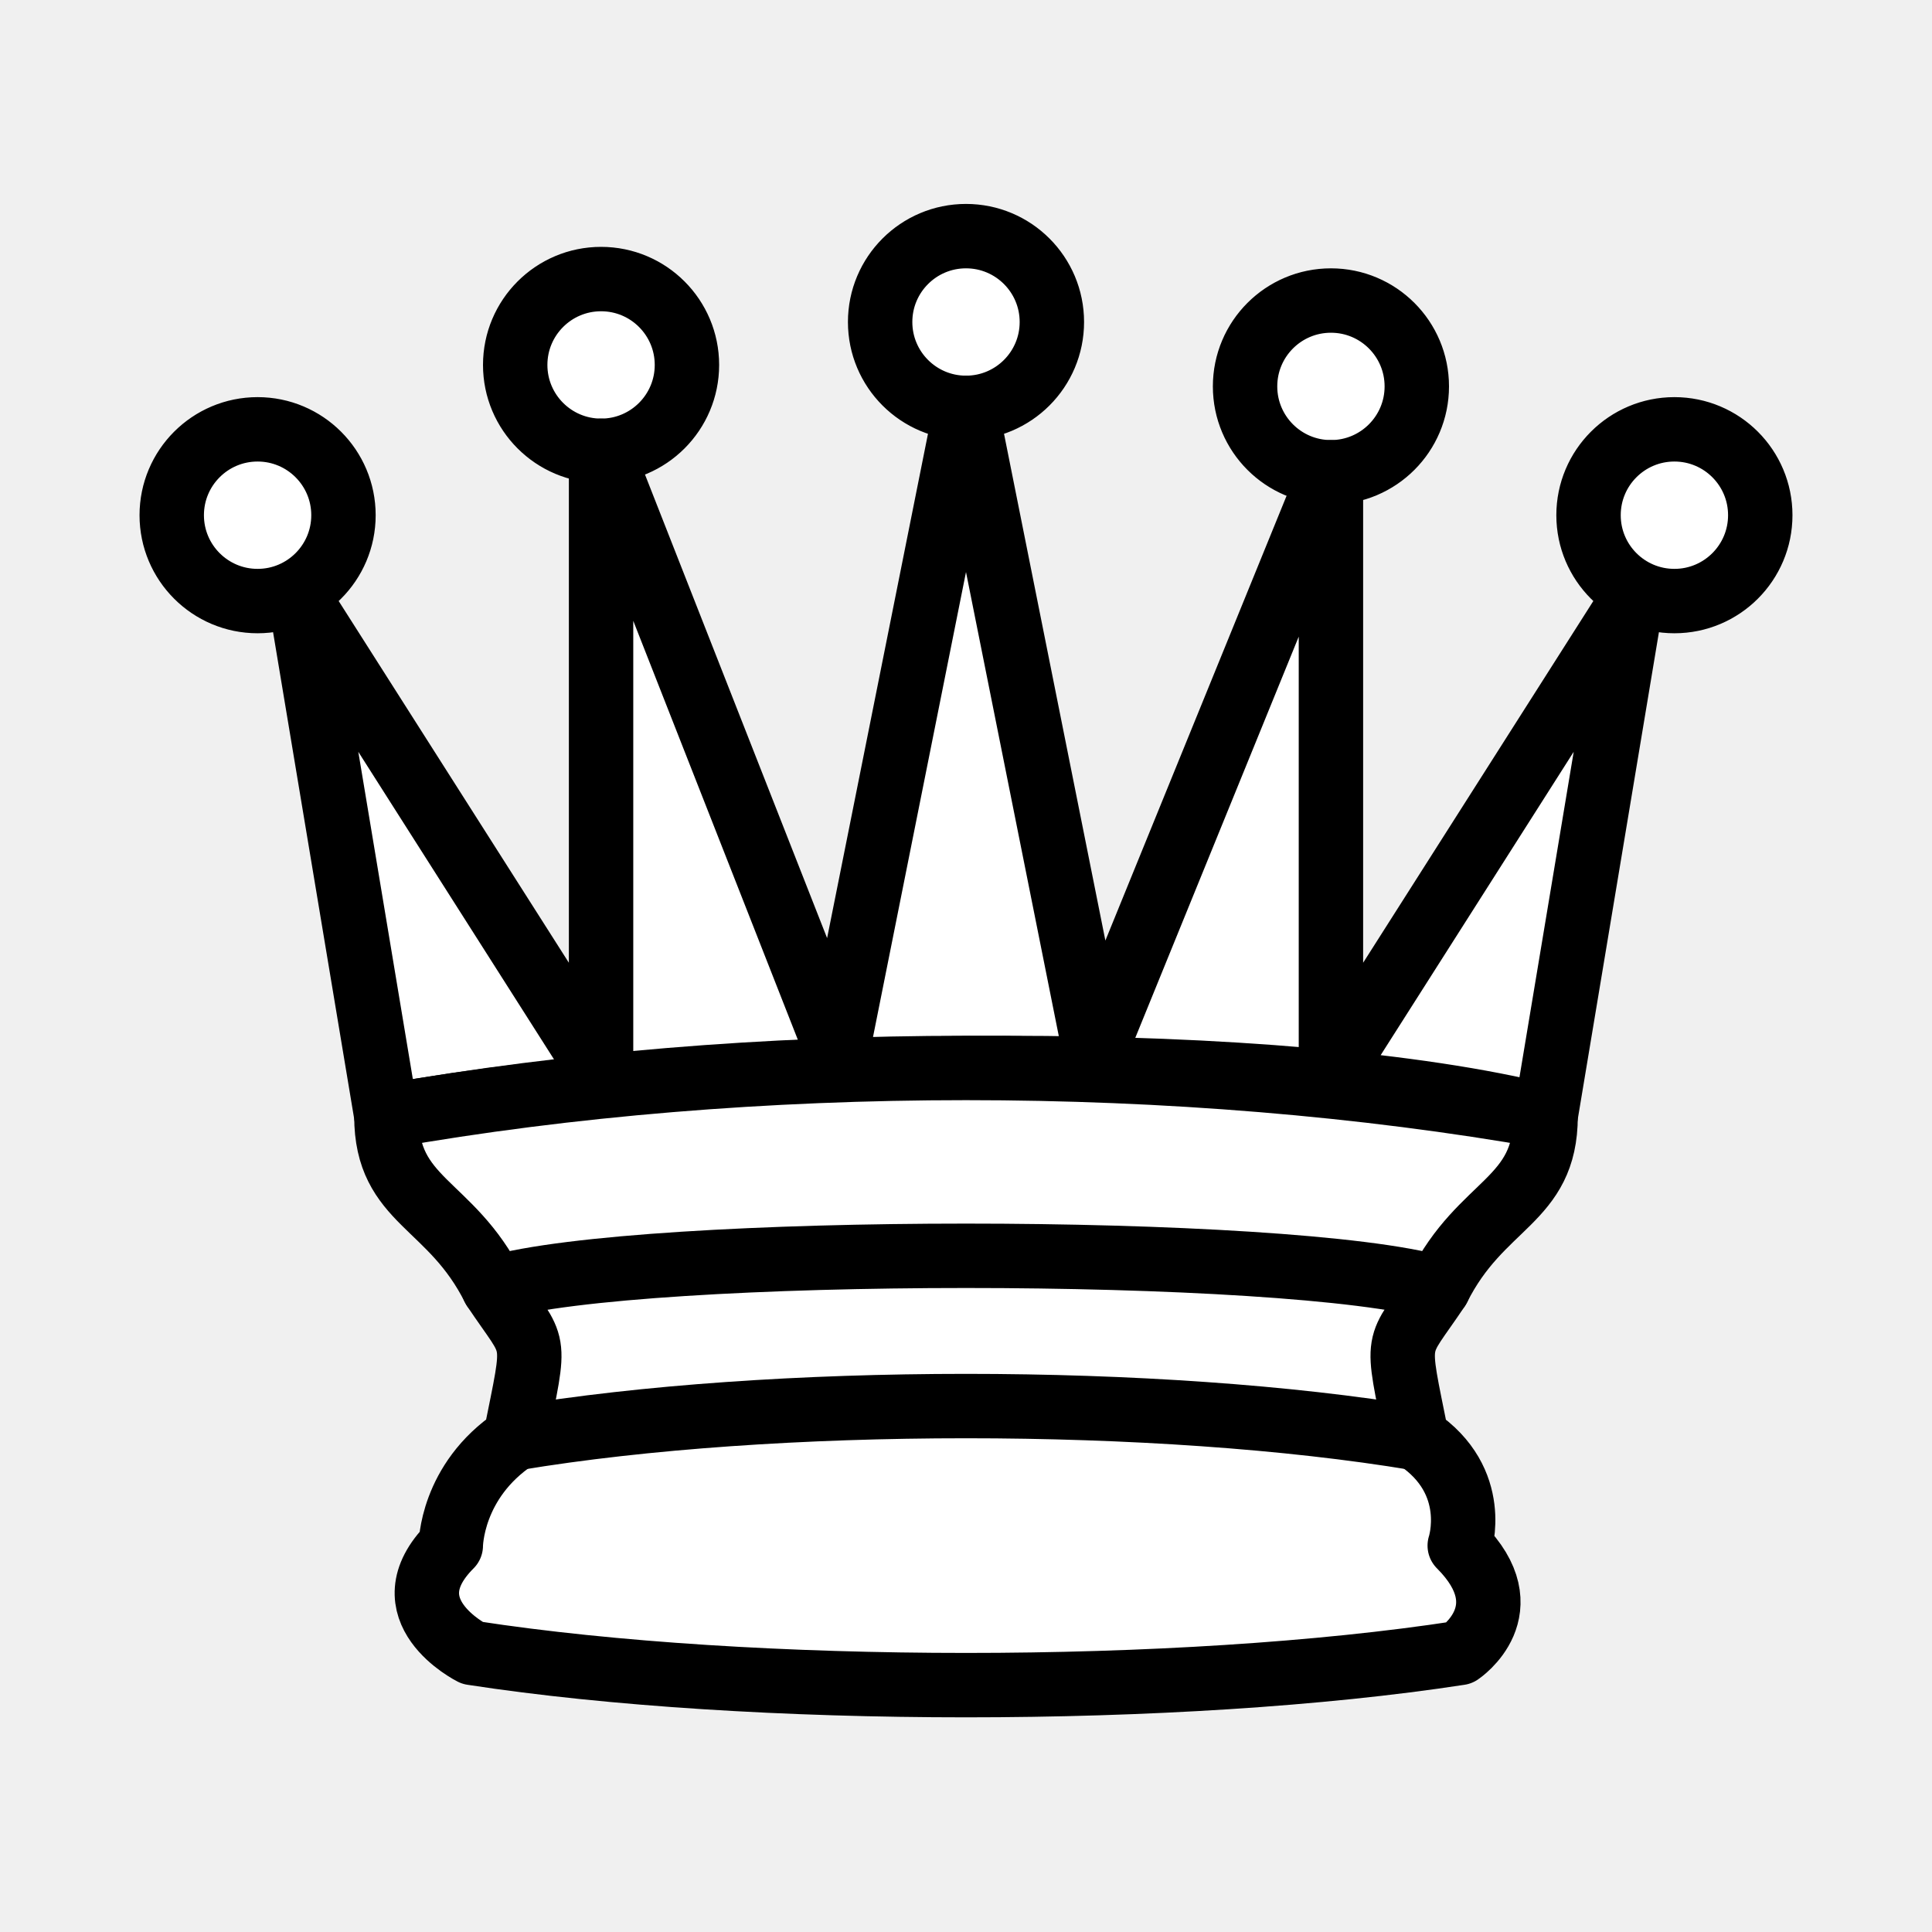
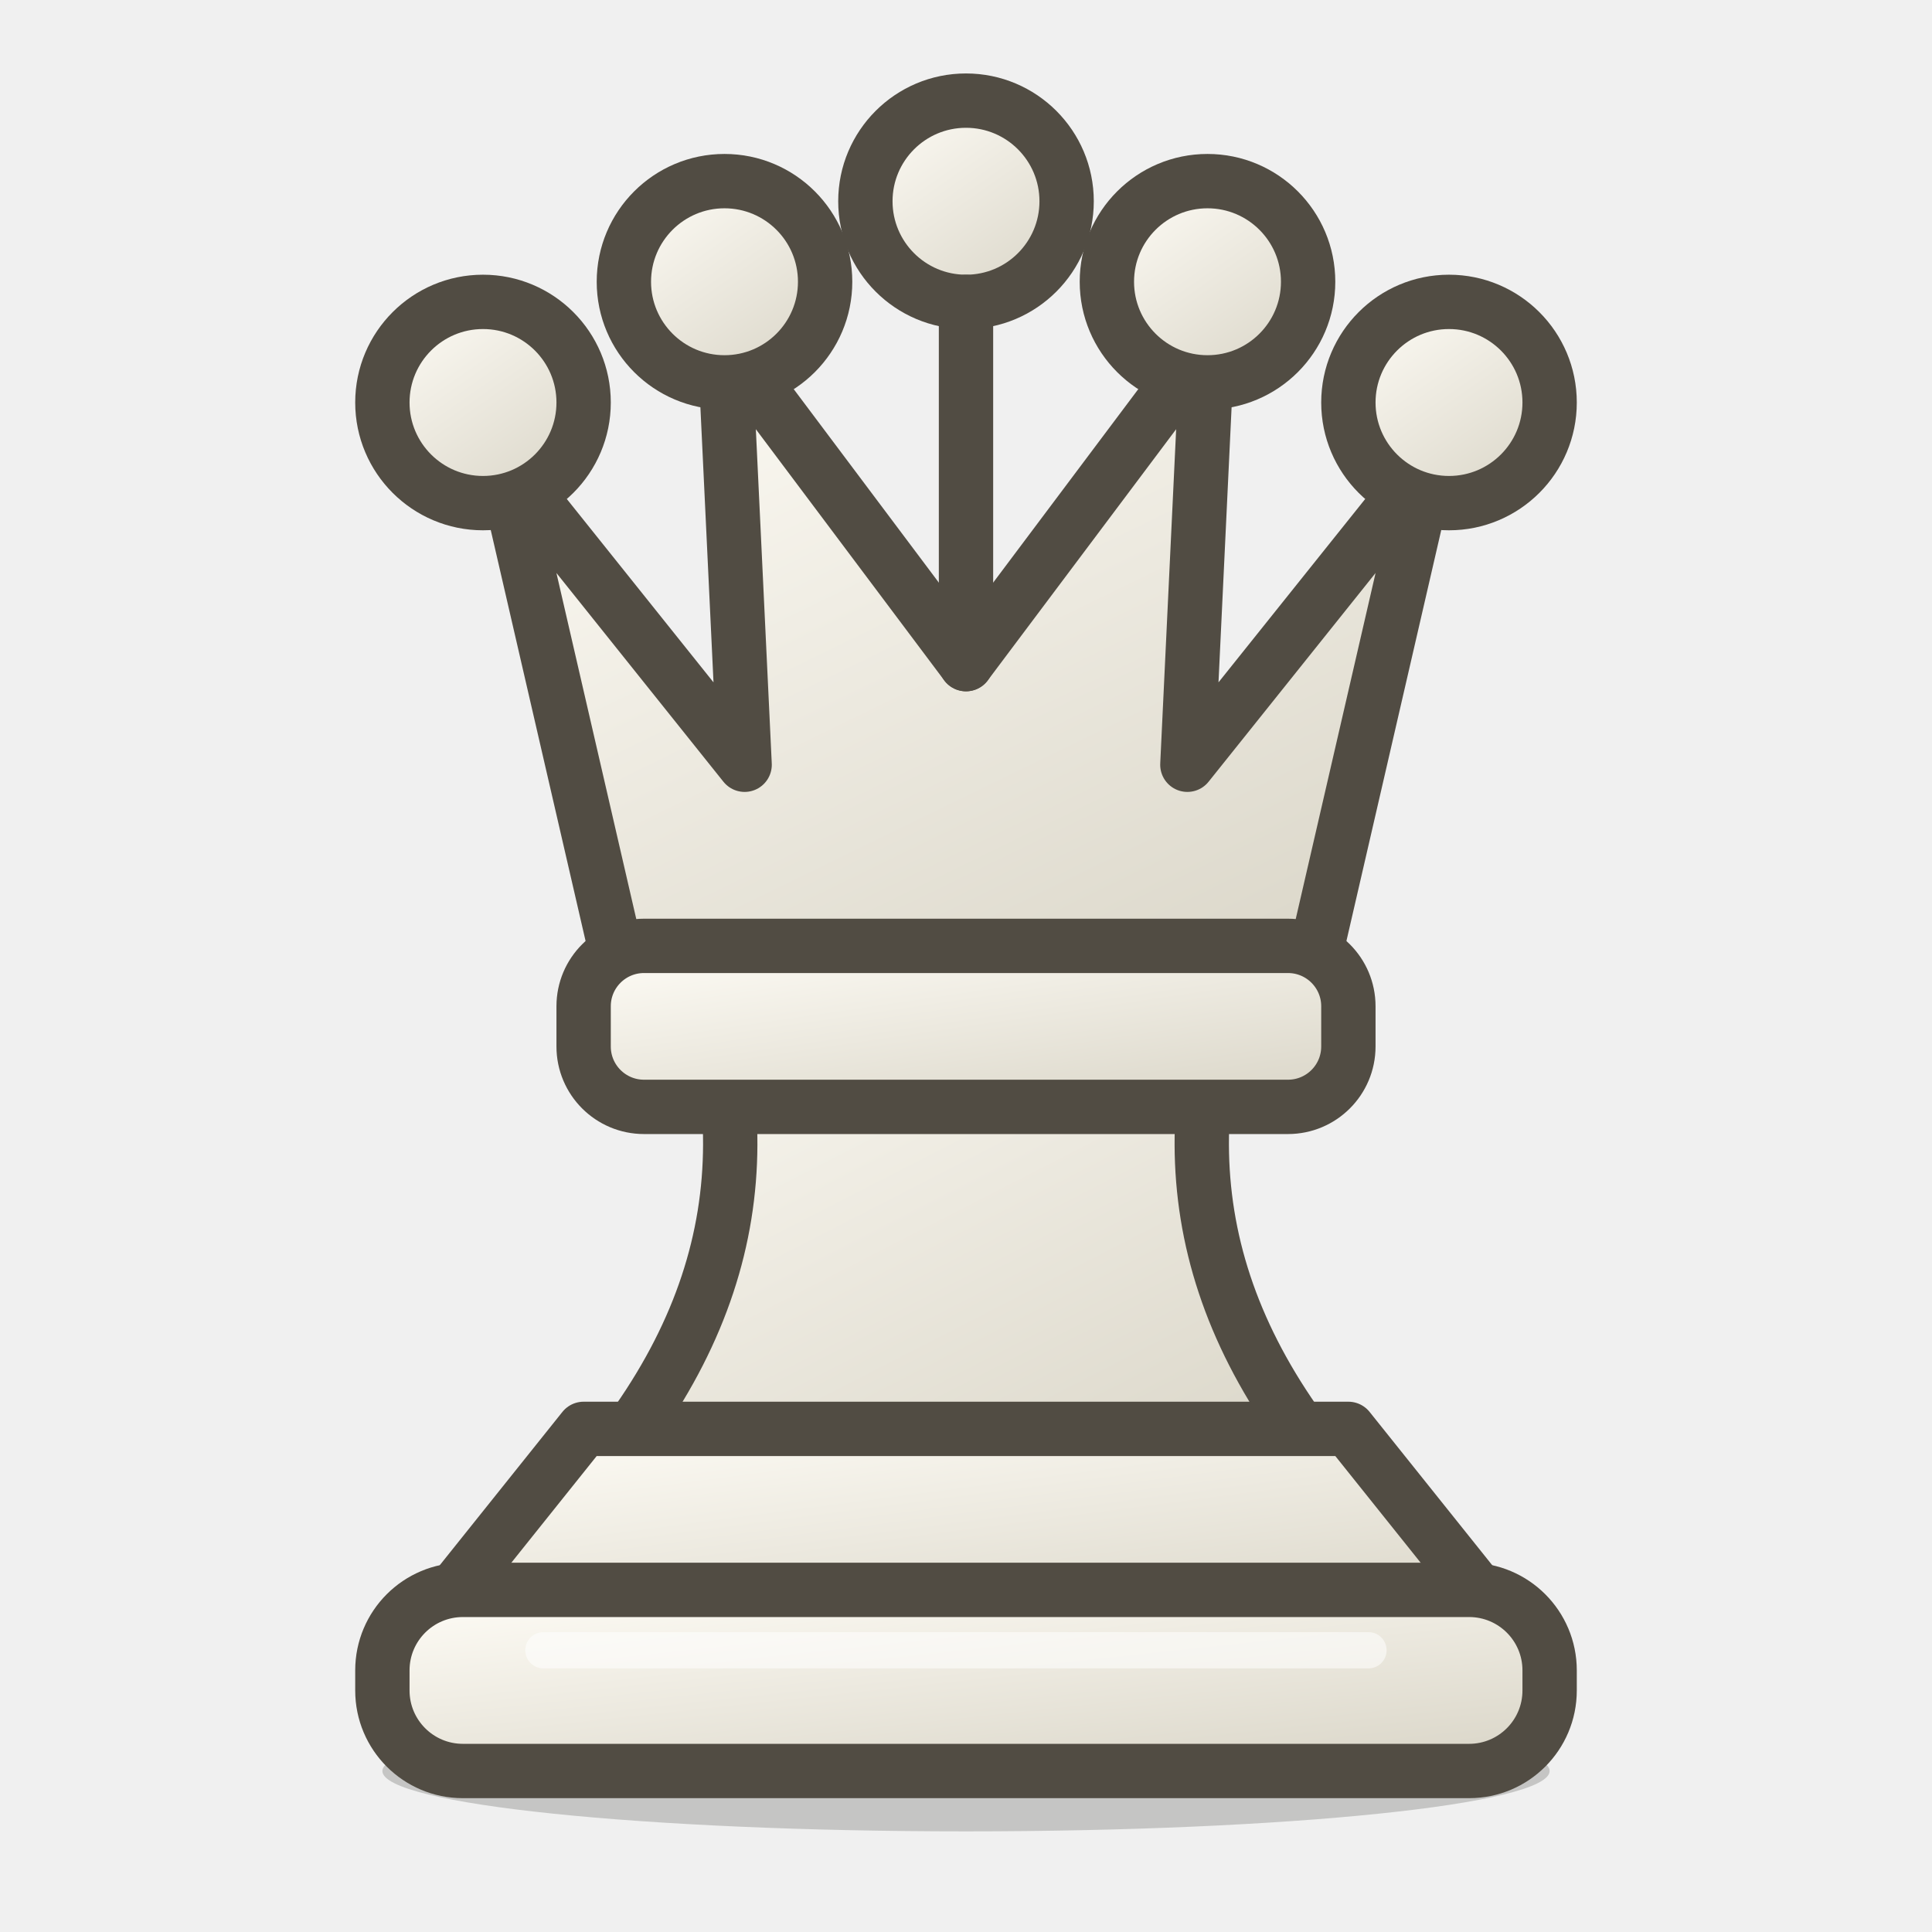
- <svg xmlns="http://www.w3.org/2000/svg" viewBox="0 0 45 45">
-   <g fill="#fff" fill-rule="evenodd" stroke="#000" stroke-linecap="round" stroke-linejoin="round" stroke-width="1.5">
-     <path d="M8 12a2 2 0 1 1-4 0 2 2 0 1 1 4 0m16.5-4.5a2 2 0 1 1-4 0 2 2 0 1 1 4 0M41 12a2 2 0 1 1-4 0 2 2 0 1 1 4 0M16 8.5a2 2 0 1 1-4 0 2 2 0 1 1 4 0M33 9a2 2 0 1 1-4 0 2 2 0 1 1 4 0" />
-     <path stroke-linecap="butt" d="M9 26c8.5-1.5 21-1.5 27 0l2-12-7 11V11l-5.5 13.5-3-15-3 15-5.5-14V25L7 14z" />
-     <path stroke-linecap="butt" d="M9 26c0 2 1.5 2 2.5 4 1 1.5 1 1 .5 3.5-1.5 1-1.5 2.5-1.5 2.5-1.5 1.5.5 2.5.5 2.5 6.5 1 16.5 1 23 0 0 0 1.5-1 0-2.5 0 0 .5-1.5-1-2.5-.5-2.5-.5-2 .5-3.5 1-2 2.5-2 2.5-4-8.5-1.5-18.5-1.5-27 0z" />
-     <path fill="none" d="M11.5 30c3.5-1 18.5-1 22 0M12 33.5c6-1 15-1 21 0" />
+ <svg xmlns="http://www.w3.org/2000/svg" viewBox="0 0 96 96">
+   <defs>
+     <linearGradient id="body" x1="0" y1="0" x2="0.7" y2="1">
+       <stop stop-color="#fffdf7" />
+       <stop offset="1" stop-color="#ddd9cc" />
+     </linearGradient>
+   </defs>
+   <ellipse cx="48" cy="88" rx="29" ry="3" fill="#171b14" opacity=".2" />
+   <g fill="url(#body)" stroke="#514c43" stroke-width="2.7" stroke-linecap="round" stroke-linejoin="round">
+     <path d="M34 46H62C58 56 59 65 67 74H29C37 65 38 56 34 46Z" />
+     <path d="M25 23L37 38L36 17L48 33L60 17L59 38L71 23L65 49H31Z" />
+     <circle cx="24" cy="20" r="5" />
+     <circle cx="36" cy="14" r="5" />
+     <circle cx="48" cy="10" r="5" />
+     <circle cx="60" cy="14" r="5" />
+     <circle cx="72" cy="20" r="5" />
+     <path d="M48 15V33" fill="none" />
+     <rect x="29" y="47" width="38" height="8" rx="3" />
+     <path d="M29 71H67L75 81H21Z" />
+     <rect x="19" y="79" width="58" height="9" rx="4" />
  </g>
+   <path d="M27 82H68" fill="none" stroke="#ffffff" stroke-width="1.8" stroke-linecap="round" opacity=".55" />
</svg>
